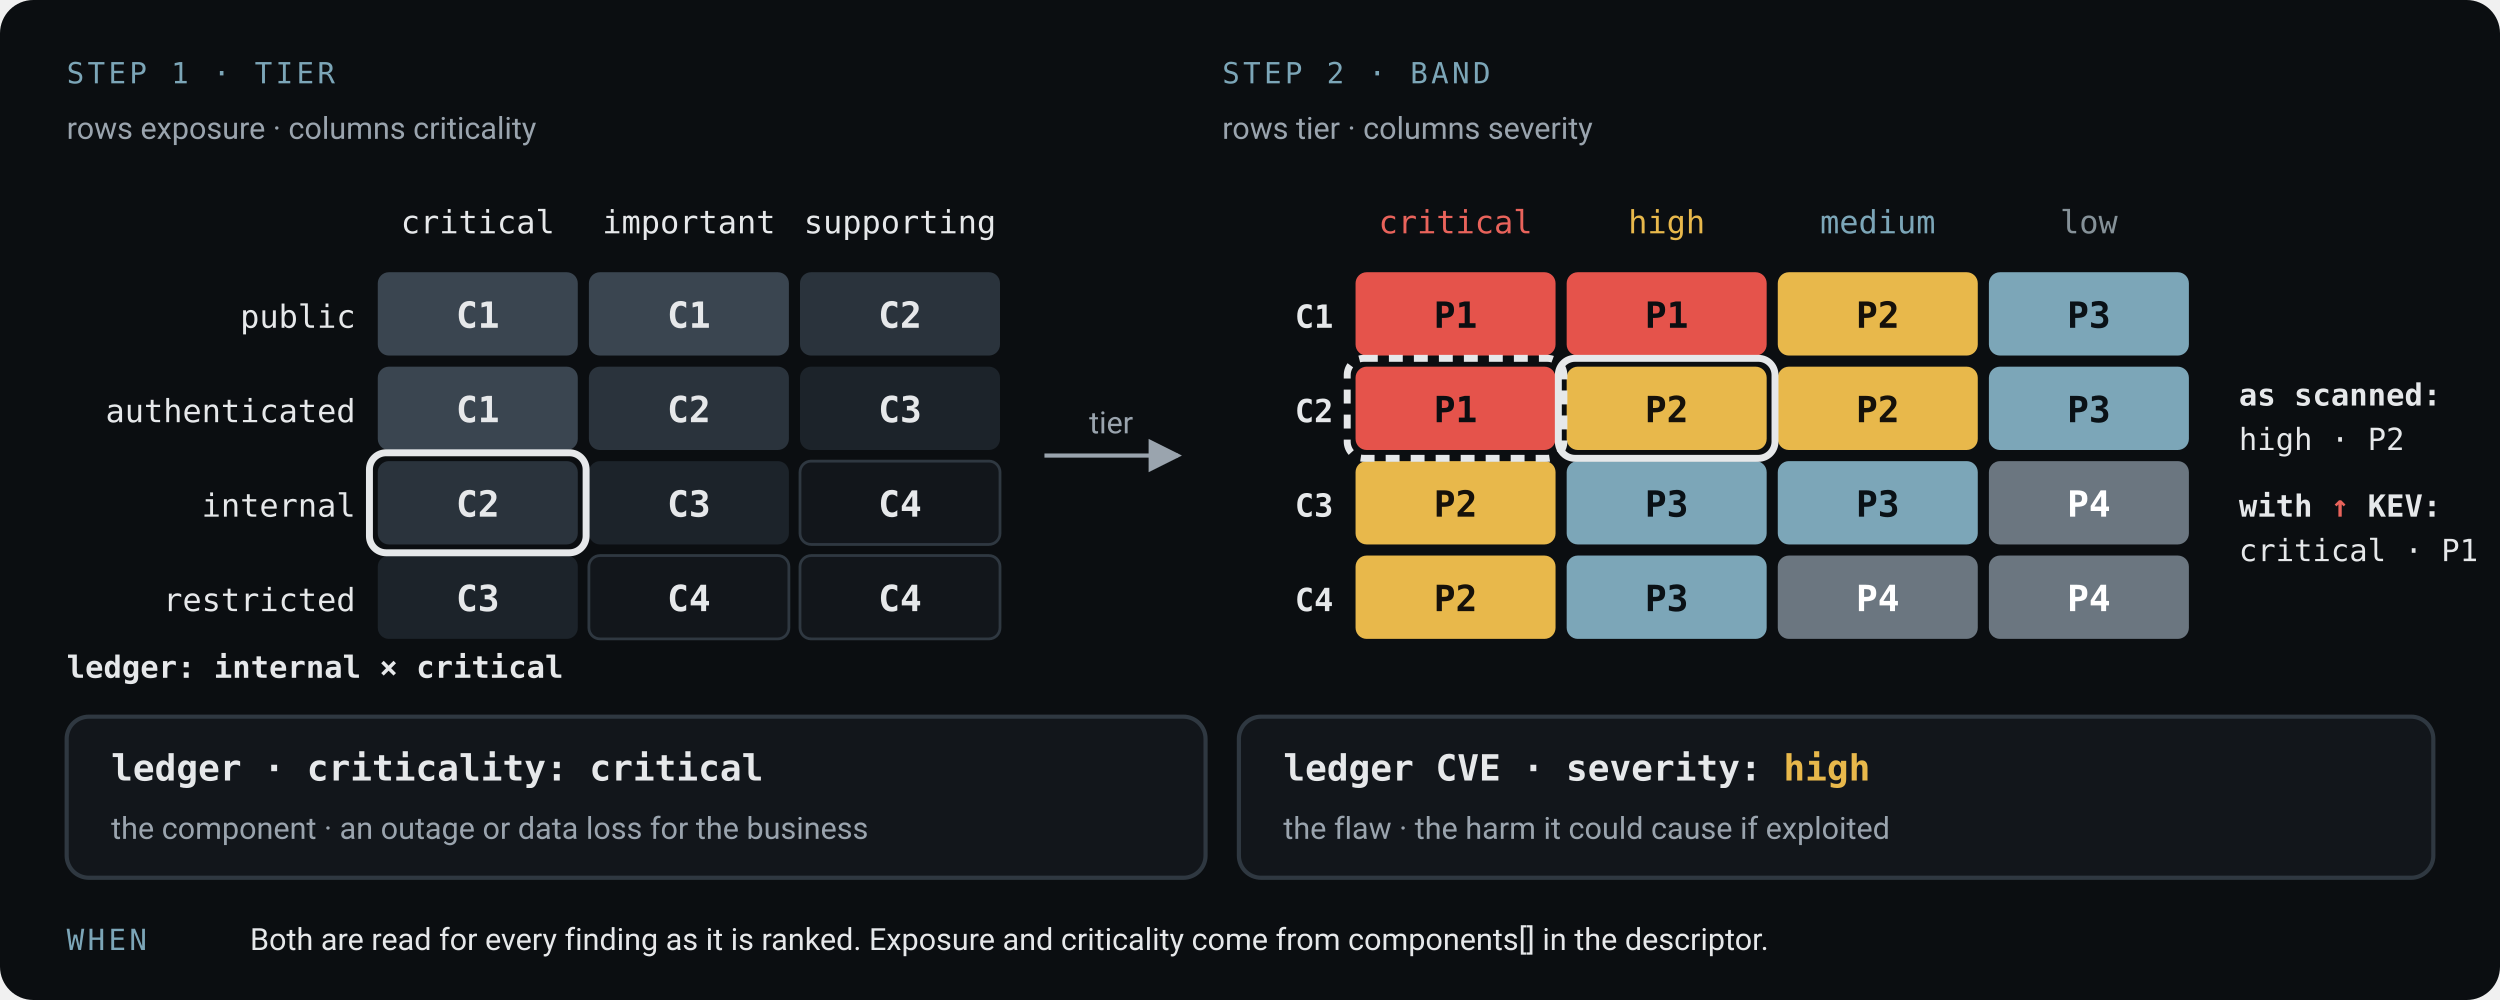
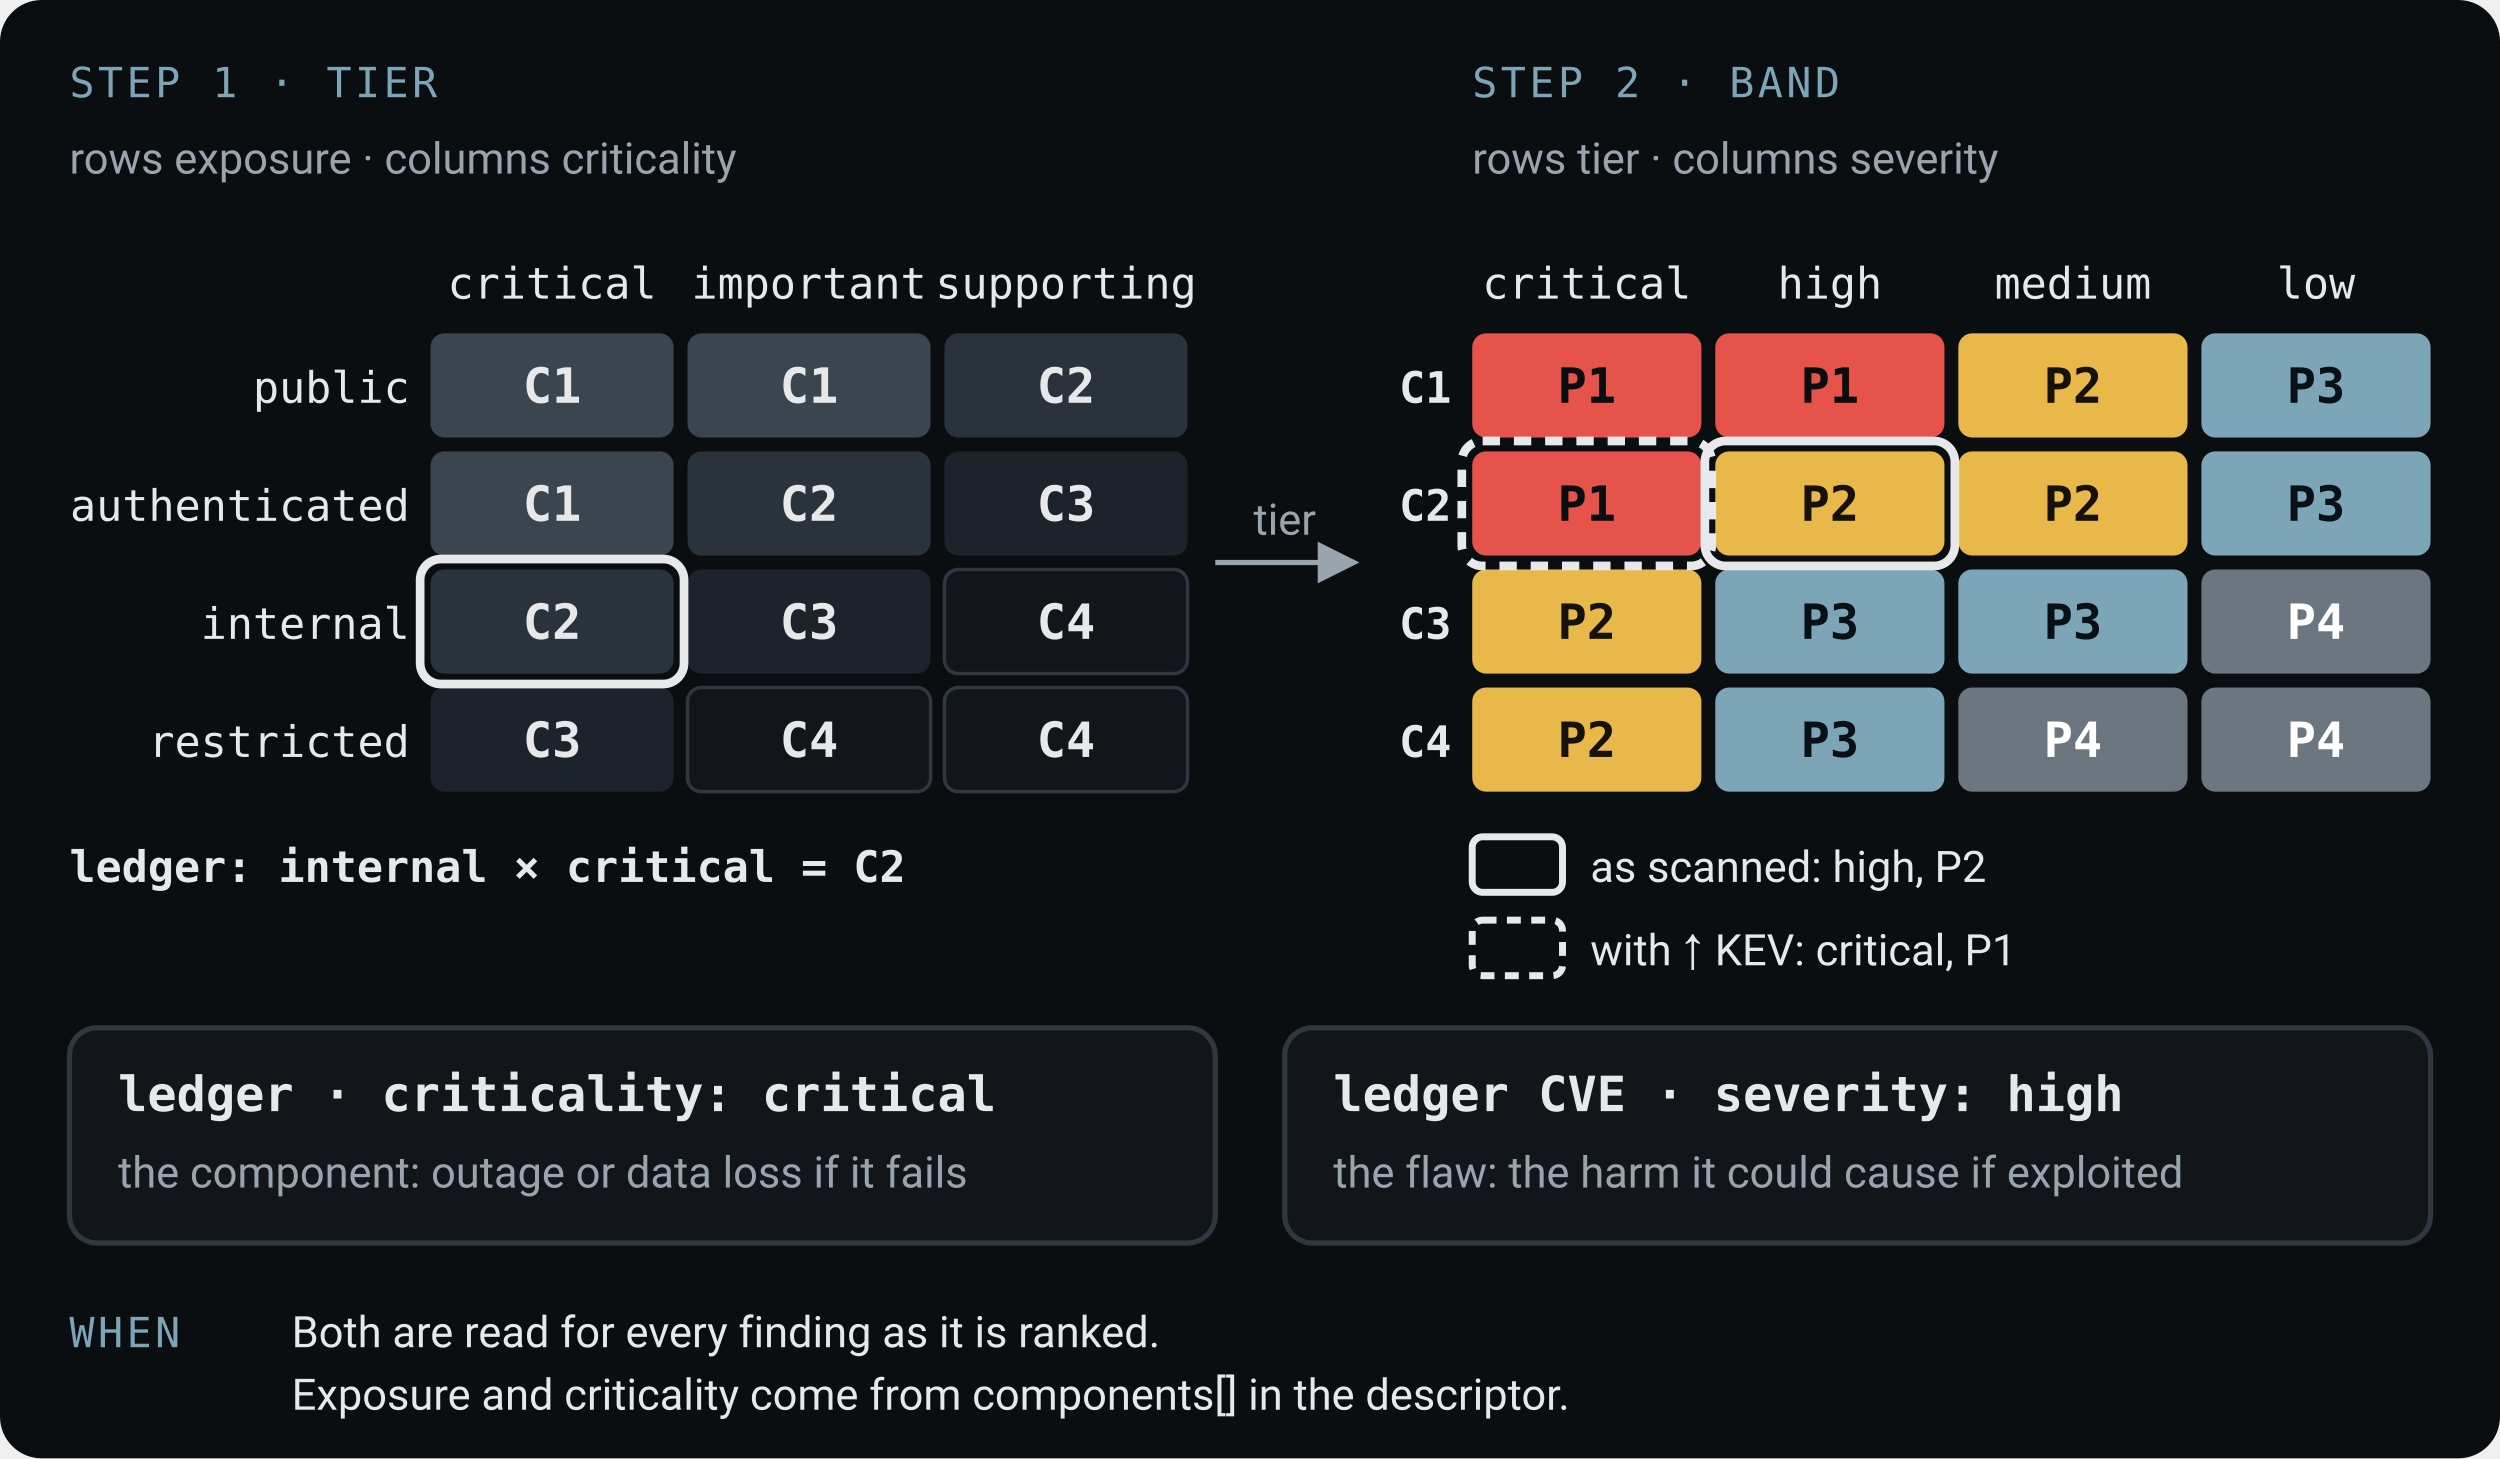
- <svg xmlns="http://www.w3.org/2000/svg" viewBox="0 0 900 360" width="900" height="360" role="img" aria-label="The two matrices with the ledger CVE's cells ringed: internal and critical give C2, and C2 with high gives P2, or P1 once KEV raises it to critical.">
+ <svg xmlns="http://www.w3.org/2000/svg" viewBox="0 0 720 420" width="720" height="420" role="img" aria-label="The two matrices with the ledger CVE's cells ringed: internal and critical give C2, and C2 with high gives P2, or P1 once KEV raises it to critical.">
  <defs>
    <style>
-       text{font-family:'Space Grotesk',system-ui,-apple-system,'Segoe UI',Roboto,Helvetica,Arial,sans-serif;fill:#E6E8EA;font-size:13px}
+       text{font-family:'Space Grotesk',system-ui,-apple-system,'Segoe UI',Roboto,Helvetica,Arial,sans-serif;fill:#E6E8EA;font-size:14px}
      .m{font-family:'JetBrains Mono',ui-monospace,SFMono-Regular,Menlo,Consolas,monospace}
-       .e{font-family:'JetBrains Mono',ui-monospace,SFMono-Regular,Menlo,Consolas,monospace;font-size:10.5px;letter-spacing:1.2px;fill:#7CA6B8}
-       .mu{fill:#9AA4AE}.sm{font-size:11px}.h{font-size:11.5px}.b{font-weight:700}.c{text-anchor:middle}.r{text-anchor:end}
+       .e{font-family:'JetBrains Mono',ui-monospace,SFMono-Regular,Menlo,Consolas,monospace;font-size:12px;letter-spacing:1px;fill:#7CA6B8}
+       .mu{fill:#9AA4AE}.sm{font-size:12.5px}.h{font-size:12.5px}.b{font-weight:700}.c{text-anchor:middle}.r{text-anchor:end}
      .t1{fill:#3A4550}.t2{fill:#2A333C}.t3{fill:#1C232A}.t4{fill:#12161B;stroke:#2F3841;stroke-width:1}
      .p1{fill:#E5534B}.p2{fill:#E8B84B}.p3{fill:#7CA6B8}.p4{fill:#6B7680}
      .i1{fill:#0B0E11}.i2{fill:#16110A}.i3{fill:#0A1116}.i4{fill:#FFFFFF}
-       .scr{fill:#E9635B}.shi{fill:#E8B84B}.sme{fill:#7CA6B8}.slo{fill:#859198}
      .box{fill:#12161B;stroke:#2F3841;stroke-width:1.5}
    </style>
    <marker id="h" viewBox="0 0 8 8" refX="7" refY="4" markerWidth="8" markerHeight="8" orient="auto">
      <path d="M0 0L8 4L0 8z" fill="#9AA4AE" />
    </marker>
  </defs>
-   <rect width="900" height="360" rx="12" fill="#0B0E11" />
-   <text class="e" x="24" y="30">STEP 1 · TIER</text>
-   <text class="mu sm" x="24" y="50">rows exposure · columns criticality</text>
-   <text class="m h c" x="172" y="84">critical</text>
-   <text class="m h c" x="248" y="84">important</text>
-   <text class="m h c" x="324" y="84">supporting</text>
-   <text class="m h r" x="128" y="118">public</text>
-   <text class="m h r" x="128" y="152">authenticated</text>
-   <text class="m h r" x="128" y="186">internal</text>
-   <text class="m h r" x="128" y="220">restricted</text>
-   <rect class="t1" x="136" y="98" width="72" height="30" rx="4" />
-   <text class="m b c" x="172" y="118">C1</text>
-   <rect class="t1" x="212" y="98" width="72" height="30" rx="4" />
-   <text class="m b c" x="248" y="118">C1</text>
-   <rect class="t2" x="288" y="98" width="72" height="30" rx="4" />
-   <text class="m b c" x="324" y="118">C2</text>
-   <rect class="t1" x="136" y="132" width="72" height="30" rx="4" />
-   <text class="m b c" x="172" y="152">C1</text>
-   <rect class="t2" x="212" y="132" width="72" height="30" rx="4" />
-   <text class="m b c" x="248" y="152">C2</text>
-   <rect class="t3" x="288" y="132" width="72" height="30" rx="4" />
-   <text class="m b c" x="324" y="152">C3</text>
-   <rect class="t2" x="136" y="166" width="72" height="30" rx="4" />
-   <text class="m b c" x="172" y="186">C2</text>
-   <rect class="t3" x="212" y="166" width="72" height="30" rx="4" />
-   <text class="m b c" x="248" y="186">C3</text>
-   <rect class="t4" x="288" y="166" width="72" height="30" rx="4" />
-   <text class="m b c" x="324" y="186">C4</text>
-   <rect class="t3" x="136" y="200" width="72" height="30" rx="4" />
-   <text class="m b c" x="172" y="220">C3</text>
-   <rect class="t4" x="212" y="200" width="72" height="30" rx="4" />
-   <text class="m b c" x="248" y="220">C4</text>
-   <rect class="t4" x="288" y="200" width="72" height="30" rx="4" />
-   <text class="m b c" x="324" y="220">C4</text>
-   <path d="M376 164H424" stroke="#9AA4AE" stroke-width="1.5" marker-end="url(#h)" />
-   <text class="mu sm c" x="400" y="156">tier</text>
-   <text class="e" x="440" y="30">STEP 2 · BAND</text>
-   <text class="mu sm" x="440" y="50">rows tier · columns severity</text>
-   <text class="m h c scr" x="524" y="84">critical</text>
-   <text class="m h c shi" x="600" y="84">high</text>
-   <text class="m h c sme" x="676" y="84">medium</text>
-   <text class="m h c slo" x="752" y="84">low</text>
-   <text class="m h b r" x="480" y="118">C1</text>
-   <text class="m h b r" x="480" y="152">C2</text>
-   <text class="m h b r" x="480" y="186">C3</text>
-   <text class="m h b r" x="480" y="220">C4</text>
-   <rect class="p1" x="488" y="98" width="72" height="30" rx="4" />
-   <text class="m b c i1" x="524" y="118">P1</text>
-   <rect class="p1" x="564" y="98" width="72" height="30" rx="4" />
-   <text class="m b c i1" x="600" y="118">P1</text>
-   <rect class="p2" x="640" y="98" width="72" height="30" rx="4" />
-   <text class="m b c i2" x="676" y="118">P2</text>
-   <rect class="p3" x="716" y="98" width="72" height="30" rx="4" />
-   <text class="m b c i3" x="752" y="118">P3</text>
-   <rect class="p1" x="488" y="132" width="72" height="30" rx="4" />
-   <text class="m b c i1" x="524" y="152">P1</text>
-   <rect class="p2" x="564" y="132" width="72" height="30" rx="4" />
-   <text class="m b c i2" x="600" y="152">P2</text>
-   <rect class="p2" x="640" y="132" width="72" height="30" rx="4" />
-   <text class="m b c i2" x="676" y="152">P2</text>
-   <rect class="p3" x="716" y="132" width="72" height="30" rx="4" />
-   <text class="m b c i3" x="752" y="152">P3</text>
-   <rect class="p2" x="488" y="166" width="72" height="30" rx="4" />
-   <text class="m b c i2" x="524" y="186">P2</text>
-   <rect class="p3" x="564" y="166" width="72" height="30" rx="4" />
-   <text class="m b c i3" x="600" y="186">P3</text>
-   <rect class="p3" x="640" y="166" width="72" height="30" rx="4" />
-   <text class="m b c i3" x="676" y="186">P3</text>
-   <rect class="p4" x="716" y="166" width="72" height="30" rx="4" />
-   <text class="m b c i4" x="752" y="186">P4</text>
-   <rect class="p2" x="488" y="200" width="72" height="30" rx="4" />
-   <text class="m b c i2" x="524" y="220">P2</text>
-   <rect class="p3" x="564" y="200" width="72" height="30" rx="4" />
-   <text class="m b c i3" x="600" y="220">P3</text>
-   <rect class="p4" x="640" y="200" width="72" height="30" rx="4" />
-   <text class="m b c i4" x="676" y="220">P4</text>
-   <rect class="p4" x="716" y="200" width="72" height="30" rx="4" />
-   <text class="m b c i4" x="752" y="220">P4</text>
-   <rect x="133" y="163" width="78" height="36" rx="6" fill="none" stroke="#E6E8EA" stroke-width="2.5" />
-   <text class="m sm b" x="24" y="244">ledger: internal × critical</text>
-   <rect x="561" y="129" width="78" height="36" rx="6" fill="none" stroke="#E6E8EA" stroke-width="2.5" />
-   <rect x="485" y="129" width="78" height="36" rx="6" fill="none" stroke="#E6E8EA" stroke-width="2.5" stroke-dasharray="5 4" />
-   <text class="m sm b" x="806" y="146">as scanned:</text>
-   <text class="m sm" x="806" y="162">high · P2</text>
-   <text class="m sm b" x="806" y="186">with <tspan class="scr">↑</tspan> KEV:</text>
-   <text class="m sm" x="806" y="202">critical · P1</text>
-   <rect class="box" x="24" y="258" width="410" height="58" rx="8" />
-   <text class="m b" x="40" y="281">ledger · criticality: critical</text>
-   <text class="sm mu" x="40" y="302">the component · an outage or data loss for the business</text>
-   <rect class="box" x="446" y="258" width="430" height="58" rx="8" />
-   <text class="m b" x="462" y="281">ledger CVE · severity: <tspan class="shi">high</tspan>
-   </text>
-   <text class="sm mu" x="462" y="302">the flaw · the harm it could cause if exploited</text>
-   <text class="e" x="24" y="342">WHEN</text>
-   <text class="sm" x="90" y="342">Both are read for every finding as it is ranked. Exposure and criticality come from components[] in the descriptor.</text>
+   <rect width="720" height="420" rx="12" fill="#0B0E11" />
+   <text class="e" x="20" y="28">STEP 1 · TIER</text>
+   <text class="mu sm" x="20" y="50">rows exposure · columns criticality</text>
+   <text class="m h c" x="159" y="86">critical</text>
+   <text class="m h c" x="233" y="86">important</text>
+   <text class="m h c" x="307" y="86">supporting</text>
+   <text class="m h r" x="118" y="116">public</text>
+   <text class="m h r" x="118" y="150">authenticated</text>
+   <text class="m h r" x="118" y="184">internal</text>
+   <text class="m h r" x="118" y="218">restricted</text>
+   <rect class="t1" x="124" y="96" width="70" height="30" rx="4" />
+   <text class="m b c" x="159" y="116">C1</text>
+   <rect class="t1" x="198" y="96" width="70" height="30" rx="4" />
+   <text class="m b c" x="233" y="116">C1</text>
+   <rect class="t2" x="272" y="96" width="70" height="30" rx="4" />
+   <text class="m b c" x="307" y="116">C2</text>
+   <rect class="t1" x="124" y="130" width="70" height="30" rx="4" />
+   <text class="m b c" x="159" y="150">C1</text>
+   <rect class="t2" x="198" y="130" width="70" height="30" rx="4" />
+   <text class="m b c" x="233" y="150">C2</text>
+   <rect class="t3" x="272" y="130" width="70" height="30" rx="4" />
+   <text class="m b c" x="307" y="150">C3</text>
+   <rect class="t2" x="124" y="164" width="70" height="30" rx="4" />
+   <text class="m b c" x="159" y="184">C2</text>
+   <rect class="t3" x="198" y="164" width="70" height="30" rx="4" />
+   <text class="m b c" x="233" y="184">C3</text>
+   <rect class="t4" x="272" y="164" width="70" height="30" rx="4" />
+   <text class="m b c" x="307" y="184">C4</text>
+   <rect class="t3" x="124" y="198" width="70" height="30" rx="4" />
+   <text class="m b c" x="159" y="218">C3</text>
+   <rect class="t4" x="198" y="198" width="70" height="30" rx="4" />
+   <text class="m b c" x="233" y="218">C4</text>
+   <rect class="t4" x="272" y="198" width="70" height="30" rx="4" />
+   <text class="m b c" x="307" y="218">C4</text>
+   <path d="M350 162H390" stroke="#9AA4AE" stroke-width="1.5" marker-end="url(#h)" />
+   <text class="mu sm c" x="370" y="154">tier</text>
+   <text class="e" x="424" y="28">STEP 2 · BAND</text>
+   <text class="mu sm" x="424" y="50">rows tier · columns severity</text>
+   <text class="m h c" x="457" y="86">critical</text>
+   <text class="m h c" x="527" y="86">high</text>
+   <text class="m h c" x="597" y="86">medium</text>
+   <text class="m h c" x="667" y="86">low</text>
+   <text class="m h b r" x="418" y="116">C1</text>
+   <text class="m h b r" x="418" y="150">C2</text>
+   <text class="m h b r" x="418" y="184">C3</text>
+   <text class="m h b r" x="418" y="218">C4</text>
+   <rect class="p1" x="424" y="96" width="66" height="30" rx="4" />
+   <text class="m b c i1" x="457" y="116">P1</text>
+   <rect class="p1" x="494" y="96" width="66" height="30" rx="4" />
+   <text class="m b c i1" x="527" y="116">P1</text>
+   <rect class="p2" x="564" y="96" width="66" height="30" rx="4" />
+   <text class="m b c i2" x="597" y="116">P2</text>
+   <rect class="p3" x="634" y="96" width="66" height="30" rx="4" />
+   <text class="m b c i3" x="667" y="116">P3</text>
+   <rect class="p1" x="424" y="130" width="66" height="30" rx="4" />
+   <text class="m b c i1" x="457" y="150">P1</text>
+   <rect class="p2" x="494" y="130" width="66" height="30" rx="4" />
+   <text class="m b c i2" x="527" y="150">P2</text>
+   <rect class="p2" x="564" y="130" width="66" height="30" rx="4" />
+   <text class="m b c i2" x="597" y="150">P2</text>
+   <rect class="p3" x="634" y="130" width="66" height="30" rx="4" />
+   <text class="m b c i3" x="667" y="150">P3</text>
+   <rect class="p2" x="424" y="164" width="66" height="30" rx="4" />
+   <text class="m b c i2" x="457" y="184">P2</text>
+   <rect class="p3" x="494" y="164" width="66" height="30" rx="4" />
+   <text class="m b c i3" x="527" y="184">P3</text>
+   <rect class="p3" x="564" y="164" width="66" height="30" rx="4" />
+   <text class="m b c i3" x="597" y="184">P3</text>
+   <rect class="p4" x="634" y="164" width="66" height="30" rx="4" />
+   <text class="m b c i4" x="667" y="184">P4</text>
+   <rect class="p2" x="424" y="198" width="66" height="30" rx="4" />
+   <text class="m b c i2" x="457" y="218">P2</text>
+   <rect class="p3" x="494" y="198" width="66" height="30" rx="4" />
+   <text class="m b c i3" x="527" y="218">P3</text>
+   <rect class="p4" x="564" y="198" width="66" height="30" rx="4" />
+   <text class="m b c i4" x="597" y="218">P4</text>
+   <rect class="p4" x="634" y="198" width="66" height="30" rx="4" />
+   <text class="m b c i4" x="667" y="218">P4</text>
+   <rect x="121" y="161" width="76" height="36" rx="6" fill="none" stroke="#E6E8EA" stroke-width="2.5" />
+   <rect x="491" y="127" width="72" height="36" rx="6" fill="none" stroke="#E6E8EA" stroke-width="2.5" />
+   <rect x="421" y="127" width="72" height="36" rx="6" fill="none" stroke="#E6E8EA" stroke-width="2.5" stroke-dasharray="5 4" />
+   <text class="m sm b" x="20" y="254">ledger: internal × critical = C2</text>
+   <rect x="424" y="241" width="26" height="16" rx="3" fill="none" stroke="#E6E8EA" stroke-width="2" />
+   <text class="sm" x="458" y="254">as scanned: high, P2</text>
+   <rect x="424" y="265" width="26" height="16" rx="3" fill="none" stroke="#E6E8EA" stroke-width="2" stroke-dasharray="4 3" />
+   <text class="sm" x="458" y="278">with ↑ KEV: critical, P1</text>
+   <rect class="box" x="20" y="296" width="330" height="62" rx="8" />
+   <text class="m b" x="34" y="320">ledger · criticality: critical</text>
+   <text class="sm mu" x="34" y="342">the component: outage or data loss if it fails</text>
+   <rect class="box" x="370" y="296" width="330" height="62" rx="8" />
+   <text class="m b" x="384" y="320">ledger CVE · severity: high</text>
+   <text class="sm mu" x="384" y="342">the flaw: the harm it could cause if exploited</text>
+   <text class="e" x="20" y="388">WHEN</text>
+   <text class="sm" x="84" y="388">Both are read for every finding as it is ranked.</text>
+   <text class="sm" x="84" y="406">Exposure and criticality come from components[] in the descriptor.</text>
</svg>
